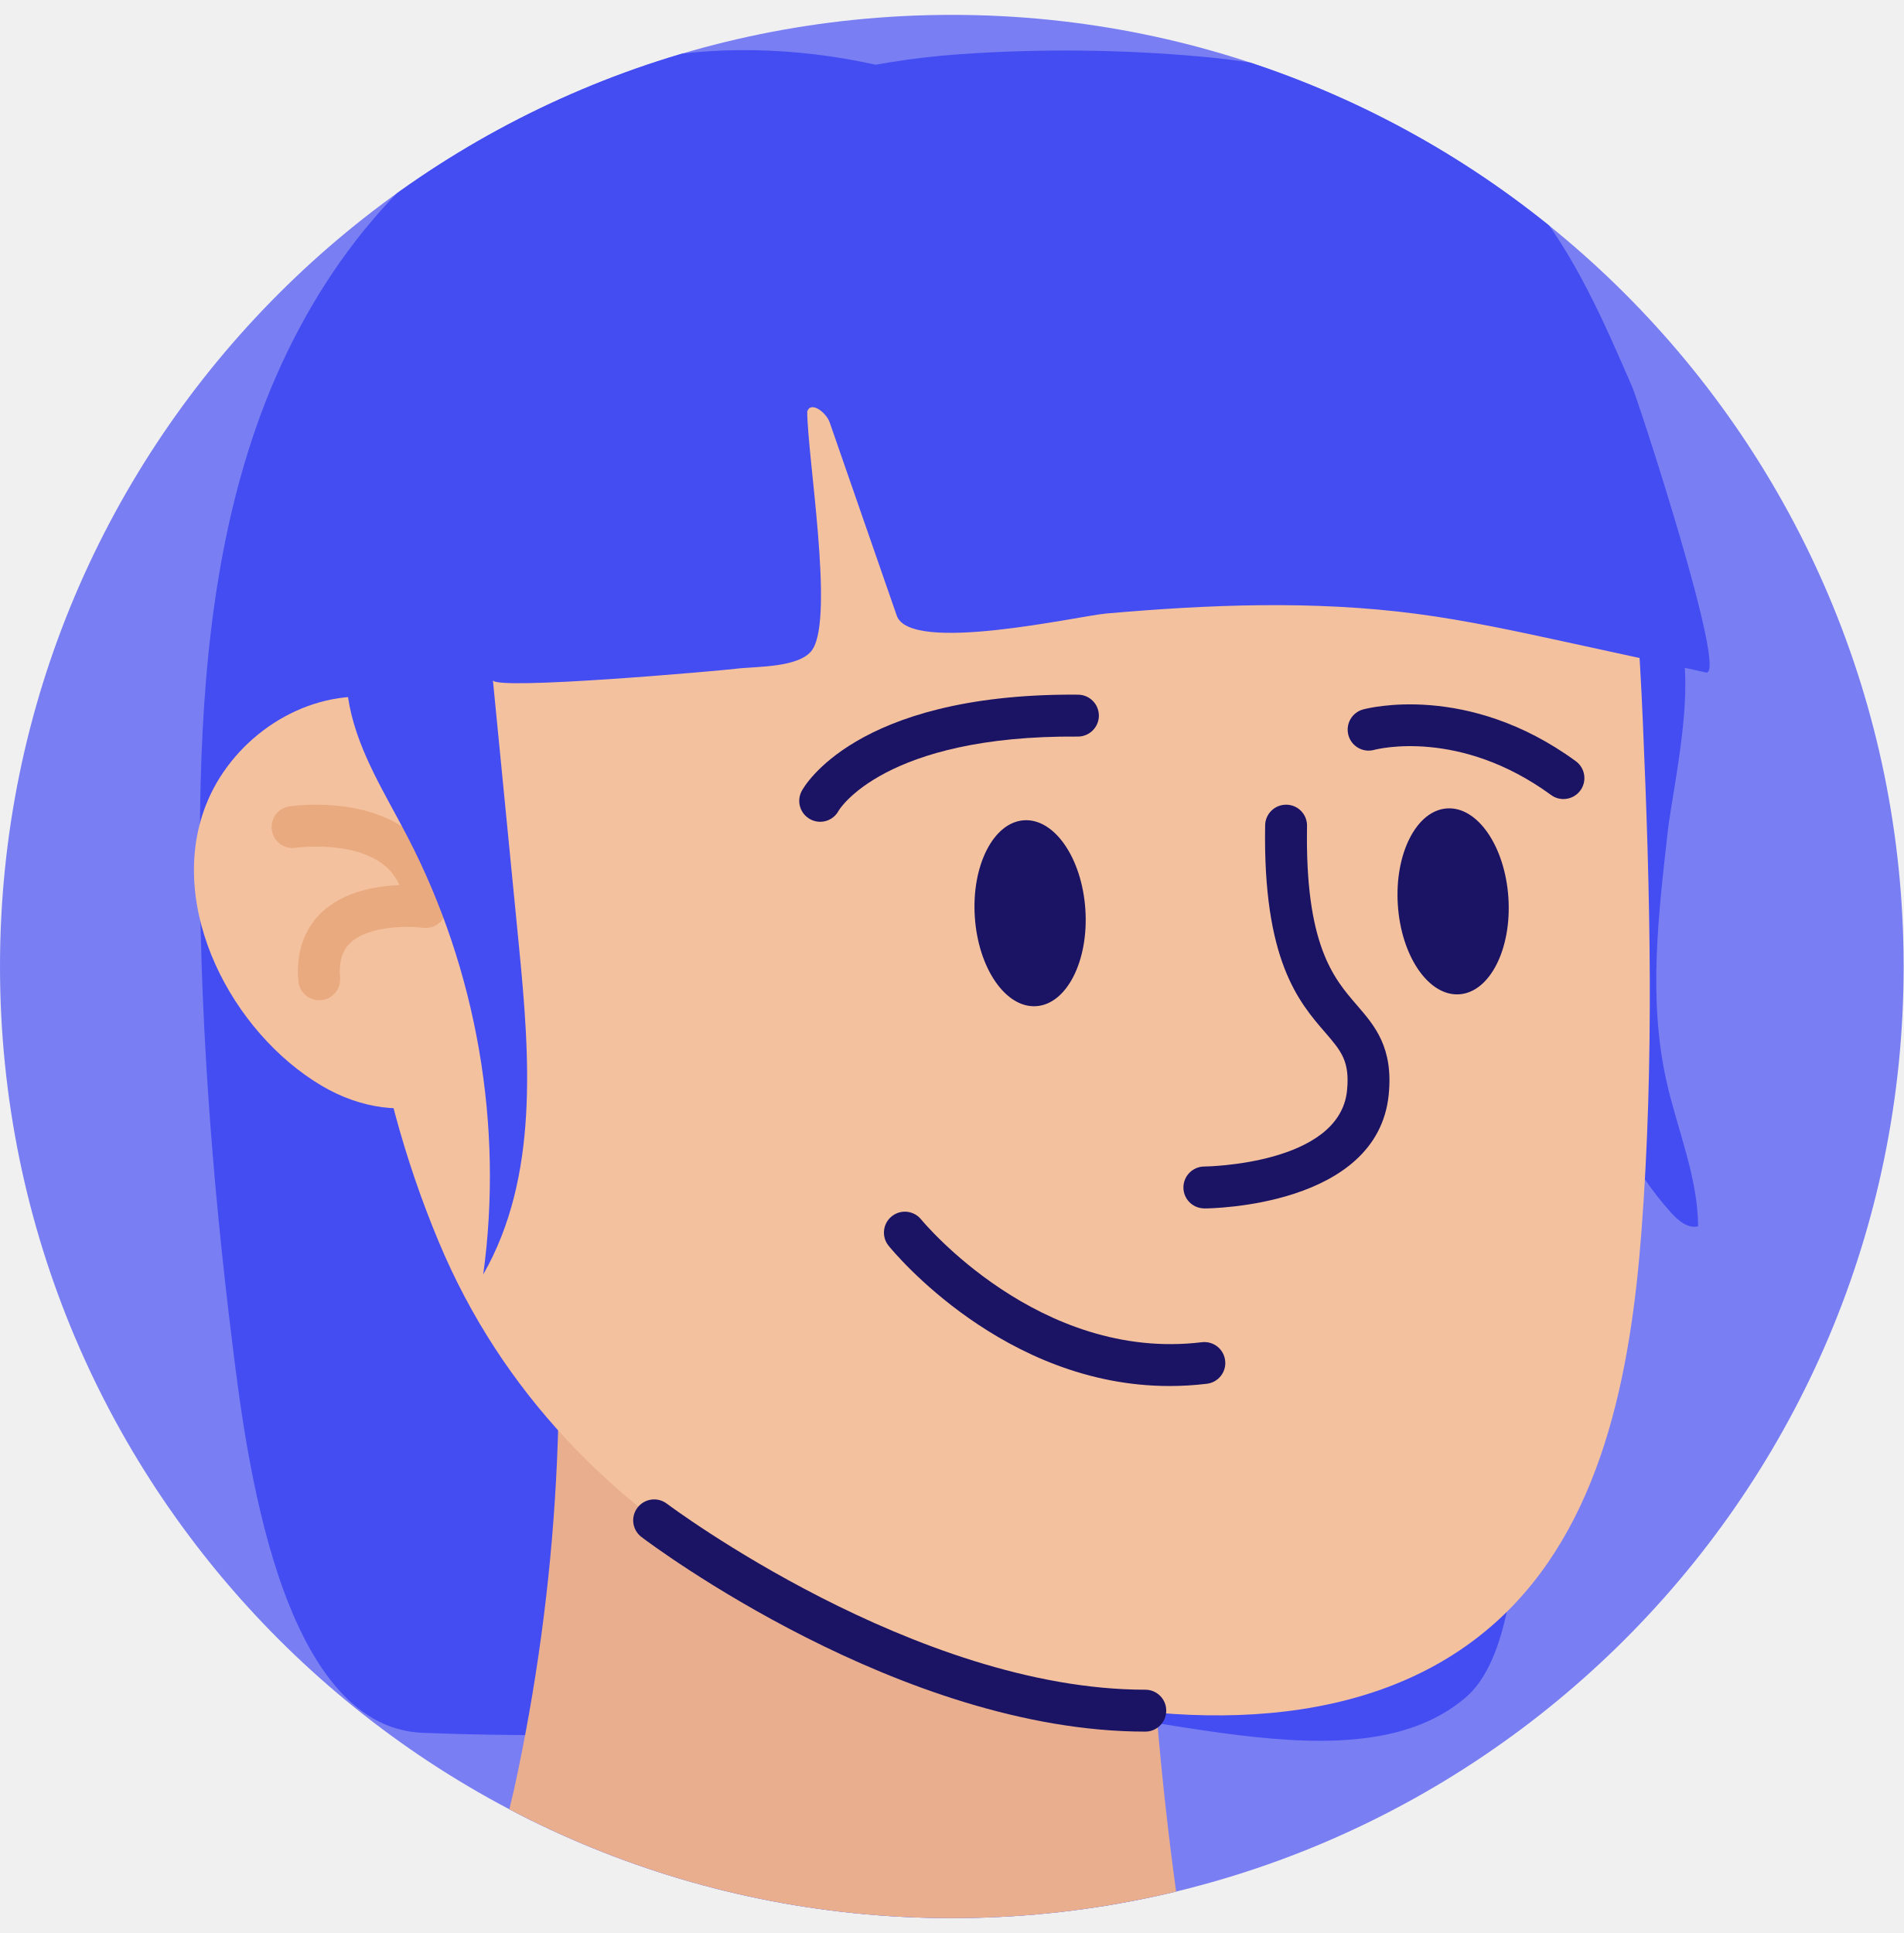
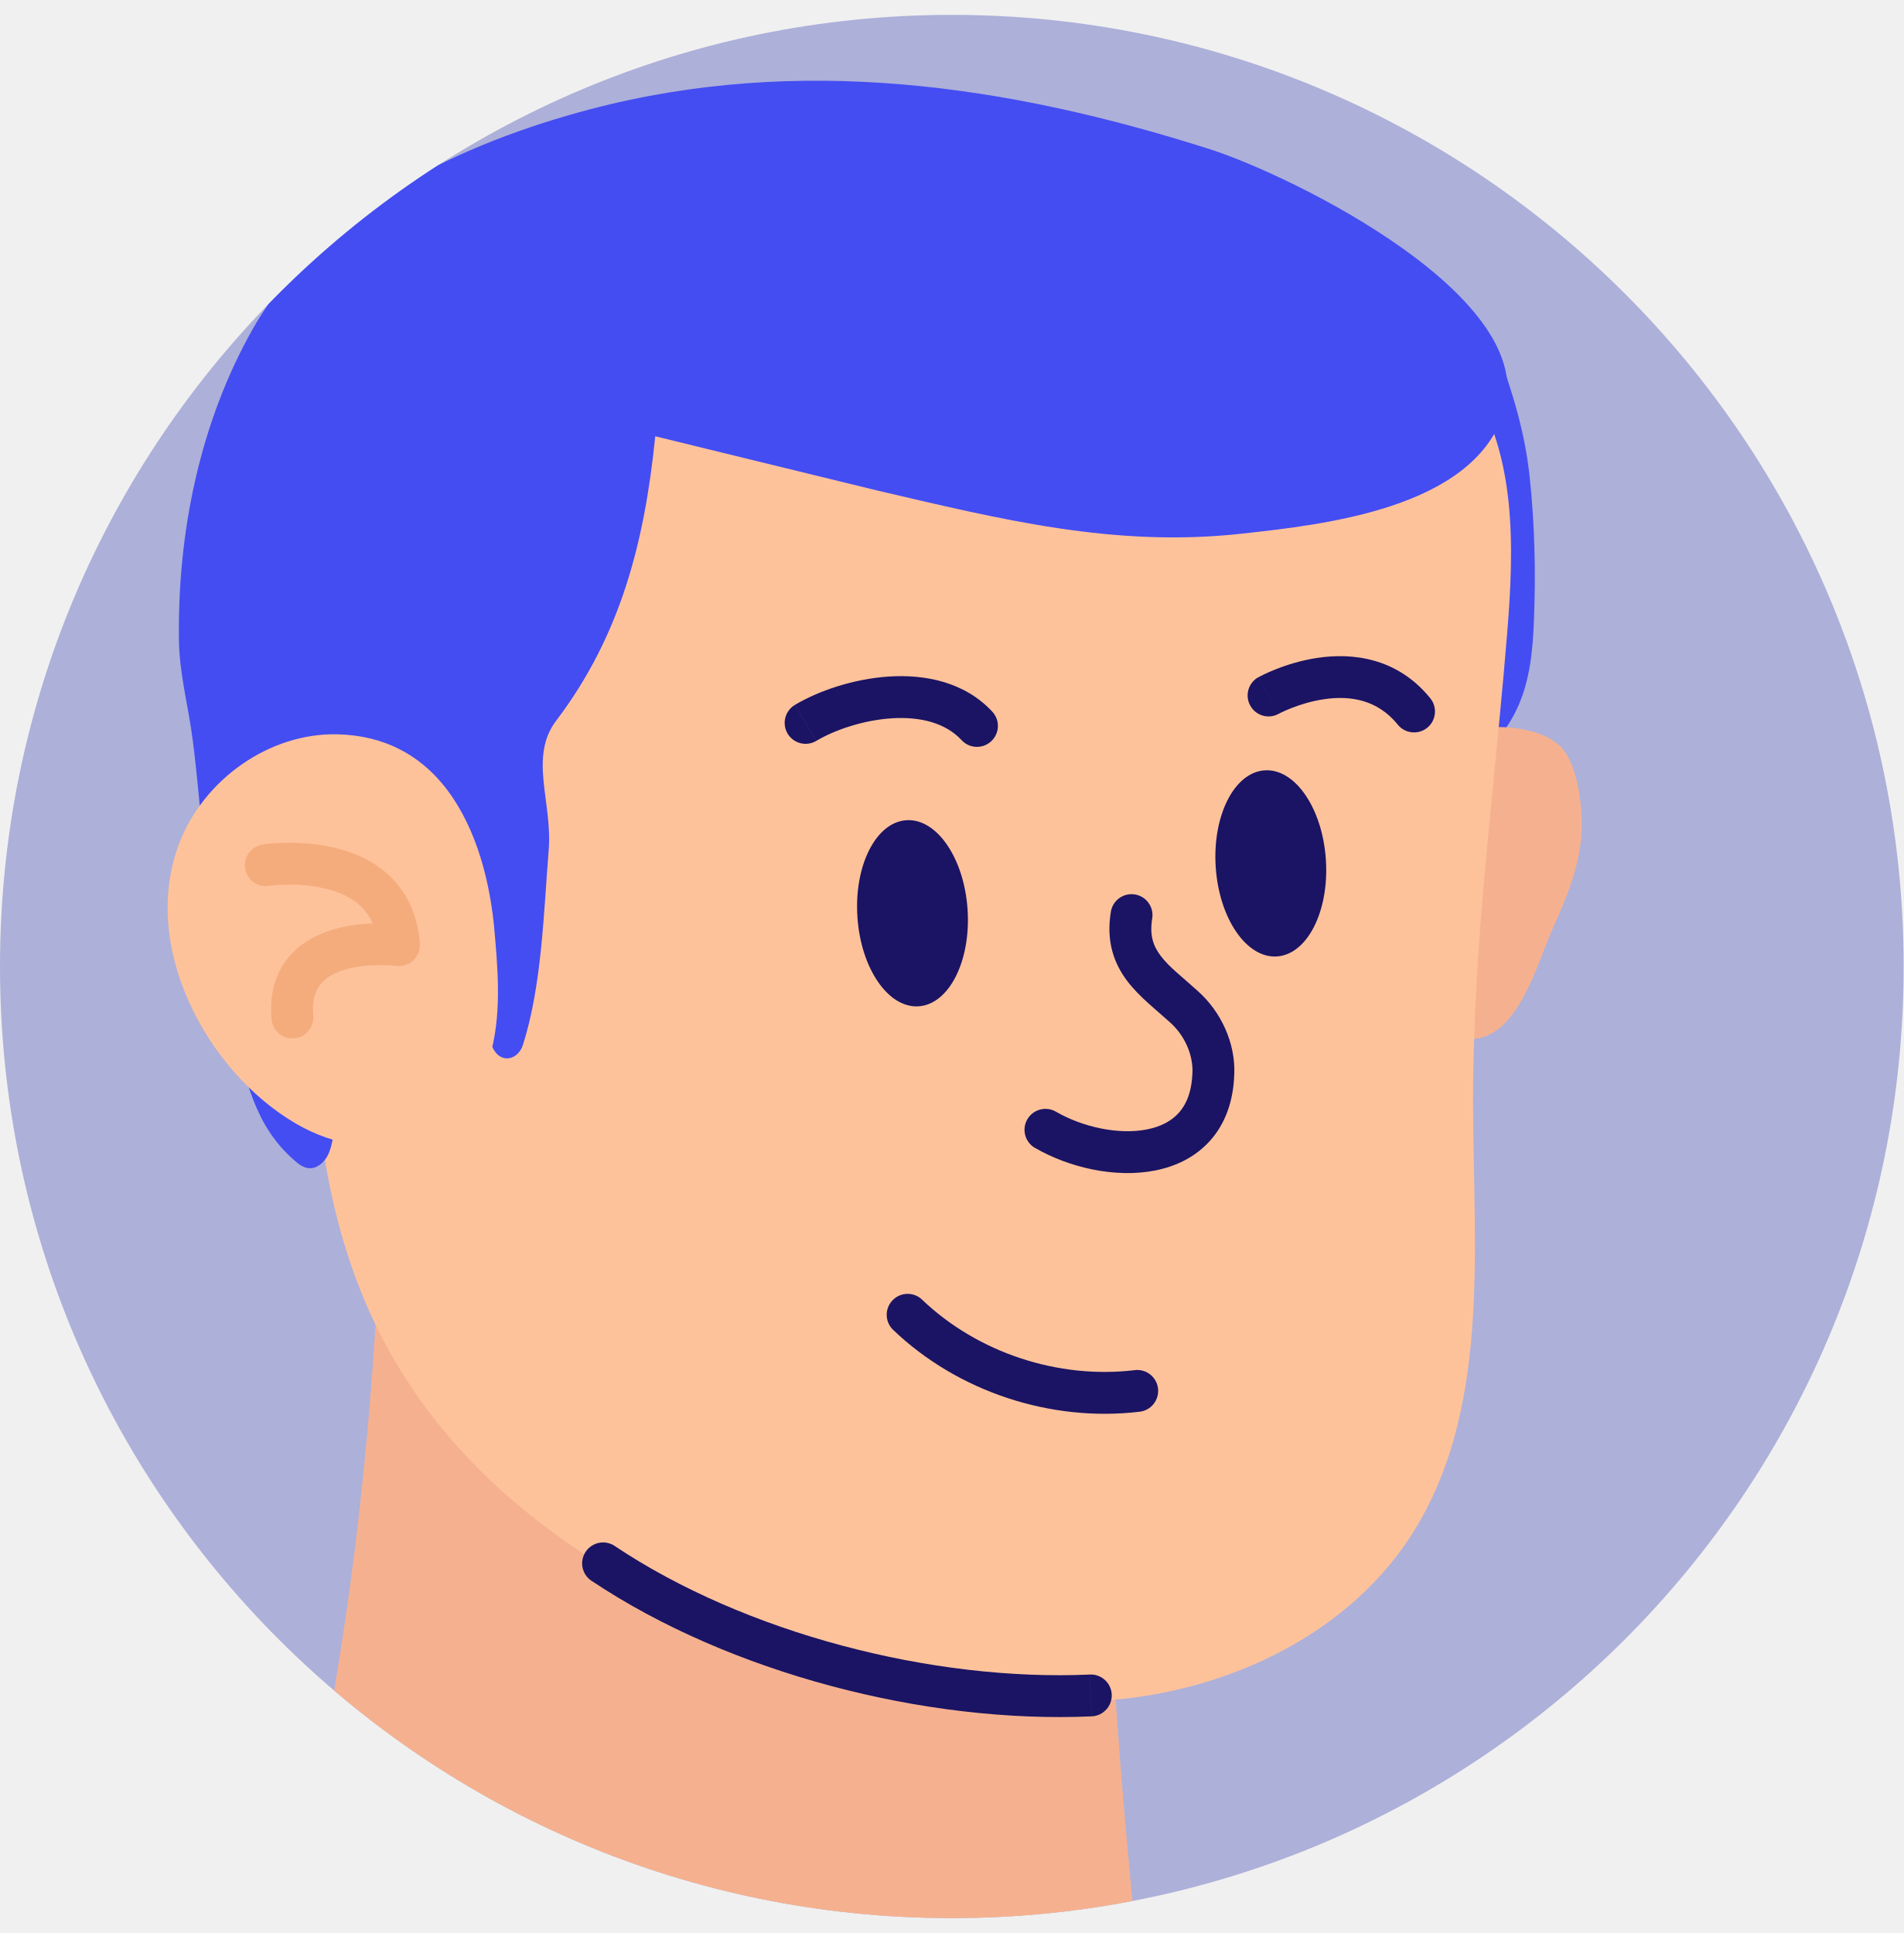
<svg xmlns="http://www.w3.org/2000/svg" width="64" height="65" viewBox="0 0 64 65" fill="none">
-   <g clip-path="url(#clip0_20044_16392)">
-     <path d="M64 0.5H0V64.5H64V0.5Z" fill="#797EF3" />
-     <path d="M39.668 64.5H16.165C16.735 62.412 17.197 60.563 17.282 60.175C18.031 56.743 18.505 53.262 18.694 49.769C18.793 47.957 18.816 46.142 18.762 44.33C18.725 43.074 18.153 41.067 18.723 39.87C19.813 37.575 24.883 40.27 27.135 40.563C31.002 41.067 34.934 40.83 38.813 40.595C38.223 48.563 38.513 56.583 39.668 64.5Z" fill="#797EF3" />
-     <path d="M56.019 36.326C56.381 37.966 57.078 39.555 57.09 41.236C56.742 41.321 56.419 41.043 56.179 40.776C53.649 37.957 52.845 34.021 52.313 30.269C51.986 27.952 51.145 24.105 52.243 21.911C52.803 20.793 54.828 19.494 55.985 20.569C57.353 21.843 56.249 26.333 56.068 27.968C55.759 30.74 55.409 33.566 56.019 36.326Z" fill="#444DF2" />
-     <path d="M36.06 4.78C34.981 4.167 33.861 3.626 32.7 3.17C27.743 1.227 21.92 1.03 17.225 3.545C13.095 5.758 10.202 9.853 8.644 14.273C7.086 18.693 6.743 23.445 6.719 28.13C6.688 33.826 7.109 39.518 7.811 45.169C8.259 48.784 9.377 58.077 14.214 58.269C20.152 58.503 26.112 58.209 31.999 57.395C37.013 56.702 45.274 60.519 49.28 57.076C51.672 55.019 50.8 47.627 51.826 44.643C53.074 41.018 54.005 37.249 54.116 33.416C54.263 28.364 52.949 23.276 50.372 18.928C49.001 16.615 47.29 14.518 45.465 12.545C42.696 9.552 39.589 6.785 36.06 4.78Z" fill="#444DF2" />
-     <path d="M39.668 64.5H16.165C16.735 62.412 17.197 60.563 17.282 60.175C18.031 56.743 18.505 53.262 18.694 49.769C18.793 47.957 18.816 46.142 18.762 44.33C18.725 43.074 18.153 41.067 18.723 39.87C19.813 37.575 24.883 40.27 27.135 40.563C31.002 41.067 34.934 40.83 38.813 40.595C38.223 48.563 38.513 56.583 39.668 64.5Z" fill="#E8AE8E" />
-     <path d="M19.037 48.396C22.949 52.597 28.335 55.261 34.117 56.754C39.621 58.174 46.102 58.342 50.315 54.526C53.856 51.321 54.821 46.191 55.184 41.428C55.62 35.722 55.481 29.987 55.232 24.271C55.123 21.785 54.991 19.283 54.395 16.869C53.492 13.218 51.238 8.367 47.669 6.746C43.358 4.789 38.194 4.274 33.529 4.801C30.154 5.182 26.72 5.587 23.617 6.965C20.829 8.204 17.216 9.785 15.727 12.551C13.839 16.058 12.765 20.113 12.308 24.053C11.614 30.028 12.425 36.195 14.748 41.751C15.812 44.302 17.275 46.505 19.037 48.396Z" fill="#F4C19F" />
-     <path d="M15.754 25.07C14.936 24.103 13.793 23.459 12.233 23.424C9.941 23.371 7.745 24.951 6.916 27.089C5.581 30.534 7.813 34.737 10.822 36.514C13.495 38.091 16.632 37.172 17.412 34.053C17.758 32.669 17.622 31.217 17.482 29.798C17.316 28.088 16.804 26.311 15.754 25.07Z" fill="#F4C19F" />
-     <path d="M10.73 33.635C10.369 33.635 10.062 33.359 10.03 32.993C9.926 31.8 10.393 31.083 10.803 30.691C11.549 29.978 12.639 29.793 13.428 29.763C13.309 29.493 13.135 29.268 12.903 29.084C11.851 28.247 9.96 28.505 9.94 28.508C9.556 28.567 9.197 28.302 9.139 27.918C9.08 27.534 9.345 27.174 9.729 27.116C9.83 27.101 12.234 26.754 13.779 27.982C14.519 28.57 14.936 29.4 15.017 30.446C15.033 30.657 14.953 30.866 14.799 31.011C14.644 31.157 14.433 31.225 14.222 31.198C13.753 31.138 12.398 31.113 11.773 31.712C11.499 31.975 11.388 32.354 11.433 32.871C11.466 33.259 11.179 33.6 10.793 33.634C10.771 33.634 10.751 33.635 10.73 33.635Z" fill="#EAAA7F" />
-     <path d="M27.32 21.832C27.316 21.838 27.314 21.843 27.31 21.848C26.888 22.466 25.394 22.405 24.749 22.487C24.212 22.554 16.607 23.228 16.571 22.871C16.861 25.834 17.152 28.798 17.442 31.761C17.811 35.527 18.125 39.572 16.246 42.856C16.933 37.848 16.032 32.633 13.704 28.145C12.963 26.716 12.068 25.326 11.753 23.746C11.483 22.387 11.663 20.979 11.95 19.623C12.667 16.247 14.05 13.013 15.999 10.164C19.576 4.934 26.068 2.264 32.232 1.826C34.971 1.632 37.725 1.66 40.459 1.911C44.376 2.27 48.837 3.545 51.423 6.705C52.945 8.567 53.919 10.804 54.874 13.011C55.091 13.514 58.12 22.78 57.353 22.612C55.794 22.273 54.236 21.934 52.677 21.594C51.004 21.231 49.33 20.866 47.633 20.642C44.165 20.185 40.659 20.326 37.185 20.631C36.275 20.71 30.601 22.007 30.148 20.7C29.398 18.537 28.646 16.373 27.896 14.21C27.773 13.857 27.258 13.48 27.139 13.835C27.141 15.321 28.045 20.712 27.32 21.832Z" fill="#444DF2" />
-     <path d="M40.49 40.634C40.102 40.634 39.787 40.321 39.786 39.933C39.785 39.544 40.099 39.228 40.486 39.226C40.532 39.226 45.03 39.17 45.286 36.677C45.387 35.686 45.09 35.342 44.552 34.718C43.666 33.694 42.454 32.291 42.534 27.75C42.541 27.366 42.854 27.059 43.238 27.059C43.242 27.059 43.247 27.059 43.251 27.059C43.64 27.065 43.95 27.386 43.942 27.776C43.871 31.779 44.838 32.898 45.617 33.798C46.223 34.499 46.85 35.226 46.687 36.821C46.301 40.569 40.73 40.634 40.493 40.636C40.493 40.634 40.491 40.634 40.49 40.634Z" fill="#1B1464" />
-     <path d="M34.837 33.834C35.863 33.767 36.603 32.313 36.49 30.587C36.377 28.861 35.453 27.516 34.426 27.583C33.4 27.651 32.66 29.105 32.773 30.831C32.886 32.557 33.81 33.902 34.837 33.834Z" fill="#1B1464" />
-     <path d="M49.058 33.435C50.085 33.368 50.825 31.914 50.712 30.188C50.598 28.461 49.675 27.116 48.648 27.184C47.622 27.251 46.881 28.705 46.995 30.431C47.108 32.158 48.032 33.502 49.058 33.435Z" fill="#1B1464" />
-     <path d="M52.562 26.869C52.418 26.869 52.273 26.826 52.148 26.734C49.074 24.487 46.311 25.186 46.194 25.217C45.819 25.317 45.434 25.095 45.333 24.72C45.232 24.346 45.45 23.961 45.823 23.857C45.965 23.819 49.333 22.932 52.978 25.596C53.292 25.825 53.361 26.265 53.132 26.58C52.994 26.769 52.78 26.869 52.562 26.869Z" fill="#1B1464" />
-     <path d="M27.574 27.634C27.464 27.634 27.351 27.608 27.246 27.552C26.902 27.37 26.77 26.945 26.952 26.601C27.022 26.467 28.746 23.358 36.051 23.358C36.115 23.358 36.179 23.358 36.245 23.36C36.634 23.362 36.946 23.68 36.944 24.069C36.941 24.455 36.626 24.768 36.239 24.768C36.238 24.768 36.236 24.768 36.234 24.768C29.722 24.72 28.21 27.232 28.197 27.257C28.072 27.497 27.827 27.634 27.574 27.634Z" fill="#1B1464" />
-     <path d="M39.319 46.607C33.747 46.607 30.041 42.095 29.874 41.89C29.63 41.588 29.677 41.144 29.98 40.901C30.282 40.656 30.725 40.704 30.97 41.007C31.027 41.077 34.938 45.799 40.406 45.134C40.792 45.088 41.143 45.361 41.189 45.748C41.237 46.133 40.962 46.485 40.575 46.531C40.147 46.583 39.728 46.607 39.319 46.607Z" fill="#1B1464" />
-     <path d="M38.504 58.228C30.297 58.228 21.919 51.952 21.567 51.685C21.257 51.45 21.195 51.009 21.431 50.699C21.665 50.389 22.107 50.328 22.418 50.562C22.501 50.625 30.776 56.819 38.505 56.819C38.894 56.819 39.209 57.134 39.209 57.523C39.209 57.912 38.893 58.228 38.504 58.228Z" fill="#1B1464" />
+   <g clip-path="url(#clip0_20380_16332)">
+     <path d="M64 0.5H0V64.5H64V0.5Z" fill="#ADB0D9" />
+     <path d="M47.859 17.882C48.102 16.986 48.755 16.129 48.589 15.22C48.461 14.516 48.166 13.786 48.256 13.057C48.32 12.519 49.126 10.906 49.83 11.098C50.112 11.175 50.253 11.495 50.342 11.764C50.854 13.236 51.264 14.49 51.43 16.065C51.597 17.652 51.635 19.252 51.571 20.852C51.533 21.838 51.443 22.836 51.046 23.732C50.701 24.526 50.112 25.217 49.395 25.69C49.19 25.242 48.755 24.961 48.435 24.59C47.923 24.014 47.68 23.258 47.539 22.503C47.539 20.903 47.437 19.47 47.859 17.882Z" fill="#444DF2" />
+     <path d="M46.374 32.5C46.118 31.45 46.221 30.35 46.323 29.274C46.451 27.982 46.835 26.638 47.629 25.69C48.243 24.961 49.114 24.474 50.291 24.449C51.072 24.436 52.199 24.628 52.647 25.332C53.107 26.074 53.222 27.316 53.158 28.148C53.069 29.274 52.608 30.311 52.16 31.322C51.674 32.436 51.034 34.83 49.549 34.932C48 35.047 46.733 33.946 46.374 32.5Z" fill="#F5B18F" />
+     <path d="M38.131 64.5H9.651C9.754 64.065 9.856 63.63 9.959 63.194C11.994 54.465 12.787 46.004 12.903 36.852C20.109 39.514 27.687 38.375 35.123 38.26C37.888 38.222 36.967 41.358 36.992 44.289C37.031 47.95 37.171 51.598 37.389 55.233C37.568 58.331 37.824 61.428 38.131 64.5Z" fill="#F5B18F" />
+     <path d="M50.675 21.236C50.381 24.897 49.933 28.558 49.689 32.231C49.587 33.857 49.523 35.47 49.523 37.095C49.536 42.113 50.137 47.553 47.373 51.738C45.337 54.81 41.741 56.615 38.08 57.089C35.43 57.434 32.781 57.114 30.195 56.538C26.163 55.655 22.029 54.042 18.611 51.546C16.512 50.01 14.694 48.142 13.35 45.889C12.057 43.738 11.289 41.319 10.893 38.823C10.688 37.505 10.585 36.161 10.573 34.817C10.547 32.321 10.803 29.825 11.161 27.354C11.673 23.822 12.173 20.084 14.182 17.038C16.064 14.196 18.854 11.982 21.965 10.612C27.161 8.334 33.037 8.18 38.707 8.526C40.717 8.654 42.739 8.833 44.646 9.473C46.553 10.113 48.345 11.252 49.433 12.929C50.982 15.322 50.905 18.394 50.675 21.236Z" fill="#FEC29B" />
+     <path d="M30.883 33.839C31.906 33.772 32.643 32.317 32.53 30.588C32.416 28.86 31.495 27.513 30.472 27.581C29.449 27.648 28.712 29.103 28.826 30.831C28.939 32.56 29.86 33.906 30.883 33.839Z" fill="#1B1464" />
+     <path d="M42.929 32.162C43.952 32.095 44.69 30.64 44.576 28.911C44.463 27.183 43.541 25.836 42.519 25.904C41.496 25.971 40.758 27.426 40.872 29.155C40.985 30.883 41.907 32.23 42.929 32.162Z" fill="#1B1464" />
+     <path d="M27.446 24.912C28.05 24.552 29.014 24.216 29.982 24.154C30.954 24.093 31.795 24.313 32.329 24.889L33.362 23.932C32.425 22.921 31.082 22.673 29.892 22.749C28.696 22.825 27.516 23.232 26.725 23.703L27.446 24.912ZM32.329 24.889C32.594 25.175 33.039 25.191 33.324 24.926C33.609 24.661 33.626 24.216 33.361 23.932L32.329 24.889ZM26.724 23.704C26.39 23.904 26.281 24.335 26.479 24.669C26.679 25.003 27.11 25.112 27.445 24.913L26.724 23.704Z" fill="#1B1464" />
+     <path d="M42.65 23.386C42.991 24.002 42.99 24.002 42.99 24.002C42.99 24.002 42.991 24.002 42.993 24.001C42.995 24 43.002 23.996 43.011 23.992C43.027 23.983 43.055 23.969 43.092 23.951C43.167 23.915 43.278 23.865 43.417 23.81C43.7 23.699 44.087 23.575 44.516 23.512C45.373 23.386 46.3 23.512 46.994 24.368L48.087 23.481C46.963 22.096 45.445 21.954 44.312 22.119C43.746 22.202 43.251 22.362 42.902 22.501C42.725 22.57 42.582 22.635 42.482 22.684C42.431 22.708 42.391 22.729 42.363 22.744C42.349 22.752 42.337 22.758 42.328 22.762C42.324 22.764 42.321 22.766 42.318 22.768C42.317 22.77 42.315 22.77 42.314 22.771C42.314 22.771 42.313 22.771 42.313 22.772C42.309 22.771 42.308 22.771 42.65 23.386ZM46.993 24.368C47.237 24.67 47.681 24.716 47.983 24.472C48.285 24.227 48.331 23.783 48.087 23.481L46.993 24.368ZM42.308 22.771C41.967 22.959 41.844 23.388 42.034 23.728C42.222 24.069 42.651 24.192 42.991 24.002L42.308 22.771Z" fill="#1B1464" />
+     <path d="M30.029 44.721C32.205 46.801 35.333 47.829 38.317 47.471L38.149 46.073C35.578 46.382 32.869 45.489 31 43.703L30.029 44.721ZM38.317 47.471C38.703 47.425 38.978 47.074 38.932 46.688C38.886 46.301 38.535 46.026 38.149 46.072L38.317 47.471ZM31.002 43.703C30.72 43.434 30.274 43.444 30.006 43.726C29.737 44.007 29.747 44.453 30.029 44.721L31.002 43.703Z" fill="#1B1464" />
+     <path d="M50.547 13.902C49.485 17.089 44.557 17.639 41.741 17.946C37.453 18.42 33.639 17.46 29.517 16.5C28.979 16.372 22.029 14.67 22.029 14.67C21.671 18.228 20.864 21.377 18.701 24.231C17.767 25.46 18.586 26.996 18.445 28.609C18.279 30.67 18.215 33.178 17.575 35.15C17.498 35.406 17.255 35.623 16.986 35.585C16.614 35.534 16.499 35.086 16.358 34.74C16.038 33.934 15.13 33.204 14.234 33.588C13.389 33.959 12.966 35.278 12.531 36.007C12.122 36.698 11.482 37.287 11.251 38.055C11.175 38.311 11.149 38.58 11.034 38.823C10.918 39.066 10.688 39.284 10.419 39.284C10.227 39.284 10.048 39.156 9.907 39.028C8.512 37.825 8.282 36.238 7.808 34.599C7.271 32.679 7.053 30.695 6.861 28.724C6.746 27.444 6.643 26.151 6.477 24.871C6.336 23.758 6.029 22.657 6.016 21.53C5.965 17.895 6.72 14.209 8.499 11.06C10.829 6.964 15.578 4.801 19.84 3.674C26.855 1.831 33.856 2.842 40.678 5.018C43.431 5.902 51.853 10.023 50.547 13.902Z" fill="#444DF2" />
+     <path d="M40.282 33.336C39.719 32.824 39.319 32.533 39.021 32.14C38.778 31.818 38.642 31.463 38.737 30.886L37.347 30.658C37.185 31.642 37.44 32.382 37.897 32.988C38.3 33.521 38.911 33.992 39.335 34.378L40.282 33.336ZM41.498 36.106C41.53 35.05 41.047 34.023 40.279 33.333L39.338 34.38C39.825 34.817 40.109 35.454 40.091 36.062L41.498 36.106ZM34.797 38.6C35.931 39.257 37.493 39.627 38.838 39.359C39.524 39.224 40.186 38.914 40.685 38.355C41.189 37.79 41.471 37.032 41.496 36.103L40.089 36.063C40.069 36.721 39.879 37.143 39.633 37.418C39.383 37.698 39.022 37.888 38.562 37.978C37.616 38.167 36.4 37.903 35.498 37.381L34.797 38.6ZM38.737 30.886C38.8 30.502 38.54 30.14 38.156 30.077C37.772 30.014 37.41 30.274 37.347 30.658L38.737 30.886ZM39.808 33.857L39.335 34.378C39.336 34.379 39.337 34.38 39.338 34.38L39.808 33.857ZM40.794 36.084L40.09 36.062V36.063L40.794 36.084ZM35.501 37.382C35.164 37.187 34.734 37.303 34.538 37.639C34.344 37.976 34.459 38.406 34.796 38.602L35.501 37.382Z" fill="#1B1464" />
+     <path d="M14.861 26.343C14.042 25.37 12.902 24.73 11.341 24.692C9.05 24.641 6.848 26.215 6.029 28.353C4.698 31.796 6.925 36.007 9.933 37.774C12.608 39.348 15.744 38.426 16.525 35.316C16.87 33.934 16.73 32.474 16.602 31.066C16.422 29.364 15.91 27.598 14.861 26.343Z" fill="#FEC29B" />
+     <path d="M13.414 31.783C13.508 31.086 13.506 31.086 13.506 31.086C13.506 31.086 13.506 31.086 13.505 31.086H13.504C13.502 31.086 13.501 31.086 13.5 31.086C13.496 31.086 13.492 31.084 13.487 31.084C13.477 31.083 13.463 31.082 13.446 31.079C13.412 31.075 13.364 31.07 13.304 31.066C13.185 31.057 13.019 31.047 12.822 31.046C12.431 31.043 11.893 31.074 11.35 31.215C10.811 31.354 10.205 31.618 9.755 32.127C9.285 32.657 9.051 33.377 9.129 34.277L10.532 34.155C10.482 33.583 10.632 33.262 10.809 33.061C11.007 32.838 11.314 32.678 11.703 32.578C12.087 32.478 12.493 32.453 12.815 32.454C12.974 32.455 13.104 32.463 13.195 32.469C13.24 32.473 13.275 32.476 13.296 32.478C13.308 32.48 13.316 32.481 13.319 32.481C13.322 32.481 13.323 32.481 13.323 32.481C13.321 32.481 13.321 32.481 13.414 31.783ZM8.934 29.095C9.039 29.791 9.039 29.791 9.039 29.791C9.039 29.791 9.042 29.791 9.044 29.79C9.049 29.789 9.058 29.789 9.07 29.786C9.094 29.784 9.133 29.779 9.184 29.774C9.285 29.763 9.433 29.753 9.614 29.749C9.977 29.742 10.451 29.765 10.918 29.875C11.388 29.985 11.812 30.174 12.124 30.469C12.421 30.75 12.662 31.168 12.714 31.834L14.118 31.727C14.041 30.731 13.659 29.98 13.092 29.445C12.54 28.924 11.859 28.648 11.242 28.503C10.621 28.357 10.022 28.331 9.587 28.34C9.367 28.344 9.184 28.358 9.053 28.369C8.988 28.376 8.935 28.382 8.898 28.386C8.879 28.389 8.865 28.39 8.854 28.392C8.848 28.394 8.843 28.394 8.839 28.394C8.838 28.394 8.836 28.394 8.836 28.395H8.834C8.834 28.395 8.834 28.395 8.833 28.395C8.829 28.399 8.829 28.399 8.934 29.095ZM9.129 34.277C9.162 34.664 9.504 34.951 9.892 34.917C10.28 34.883 10.566 34.542 10.532 34.154L9.129 34.277ZM13.414 31.783L13.321 32.481C13.531 32.509 13.743 32.44 13.898 32.294C14.053 32.148 14.132 31.941 14.116 31.728L13.414 31.783ZM8.829 28.399C8.445 28.458 8.18 28.816 8.239 29.2C8.298 29.584 8.656 29.849 9.04 29.79L8.829 28.399Z" fill="#F4AC7D" />
+     <path d="M36.64 56.309C31.338 56.546 25.051 54.917 20.666 51.986L19.884 53.155C24.535 56.266 31.124 57.964 36.703 57.715L36.64 56.309ZM20.667 51.986C20.343 51.769 19.907 51.856 19.69 52.18C19.474 52.504 19.561 52.94 19.885 53.157L20.667 51.986ZM36.704 57.715C37.092 57.697 37.393 57.368 37.376 56.98C37.359 56.592 37.029 56.291 36.641 56.308L36.704 57.715Z" fill="#1B1464" />
  </g>
  <defs>
-     <clipPath id="clip0_20044_16392">
+     <clipPath id="clip0_20380_16332">
      <rect y="0.5" width="64" height="64" rx="32" fill="white" />
    </clipPath>
  </defs>
</svg>
